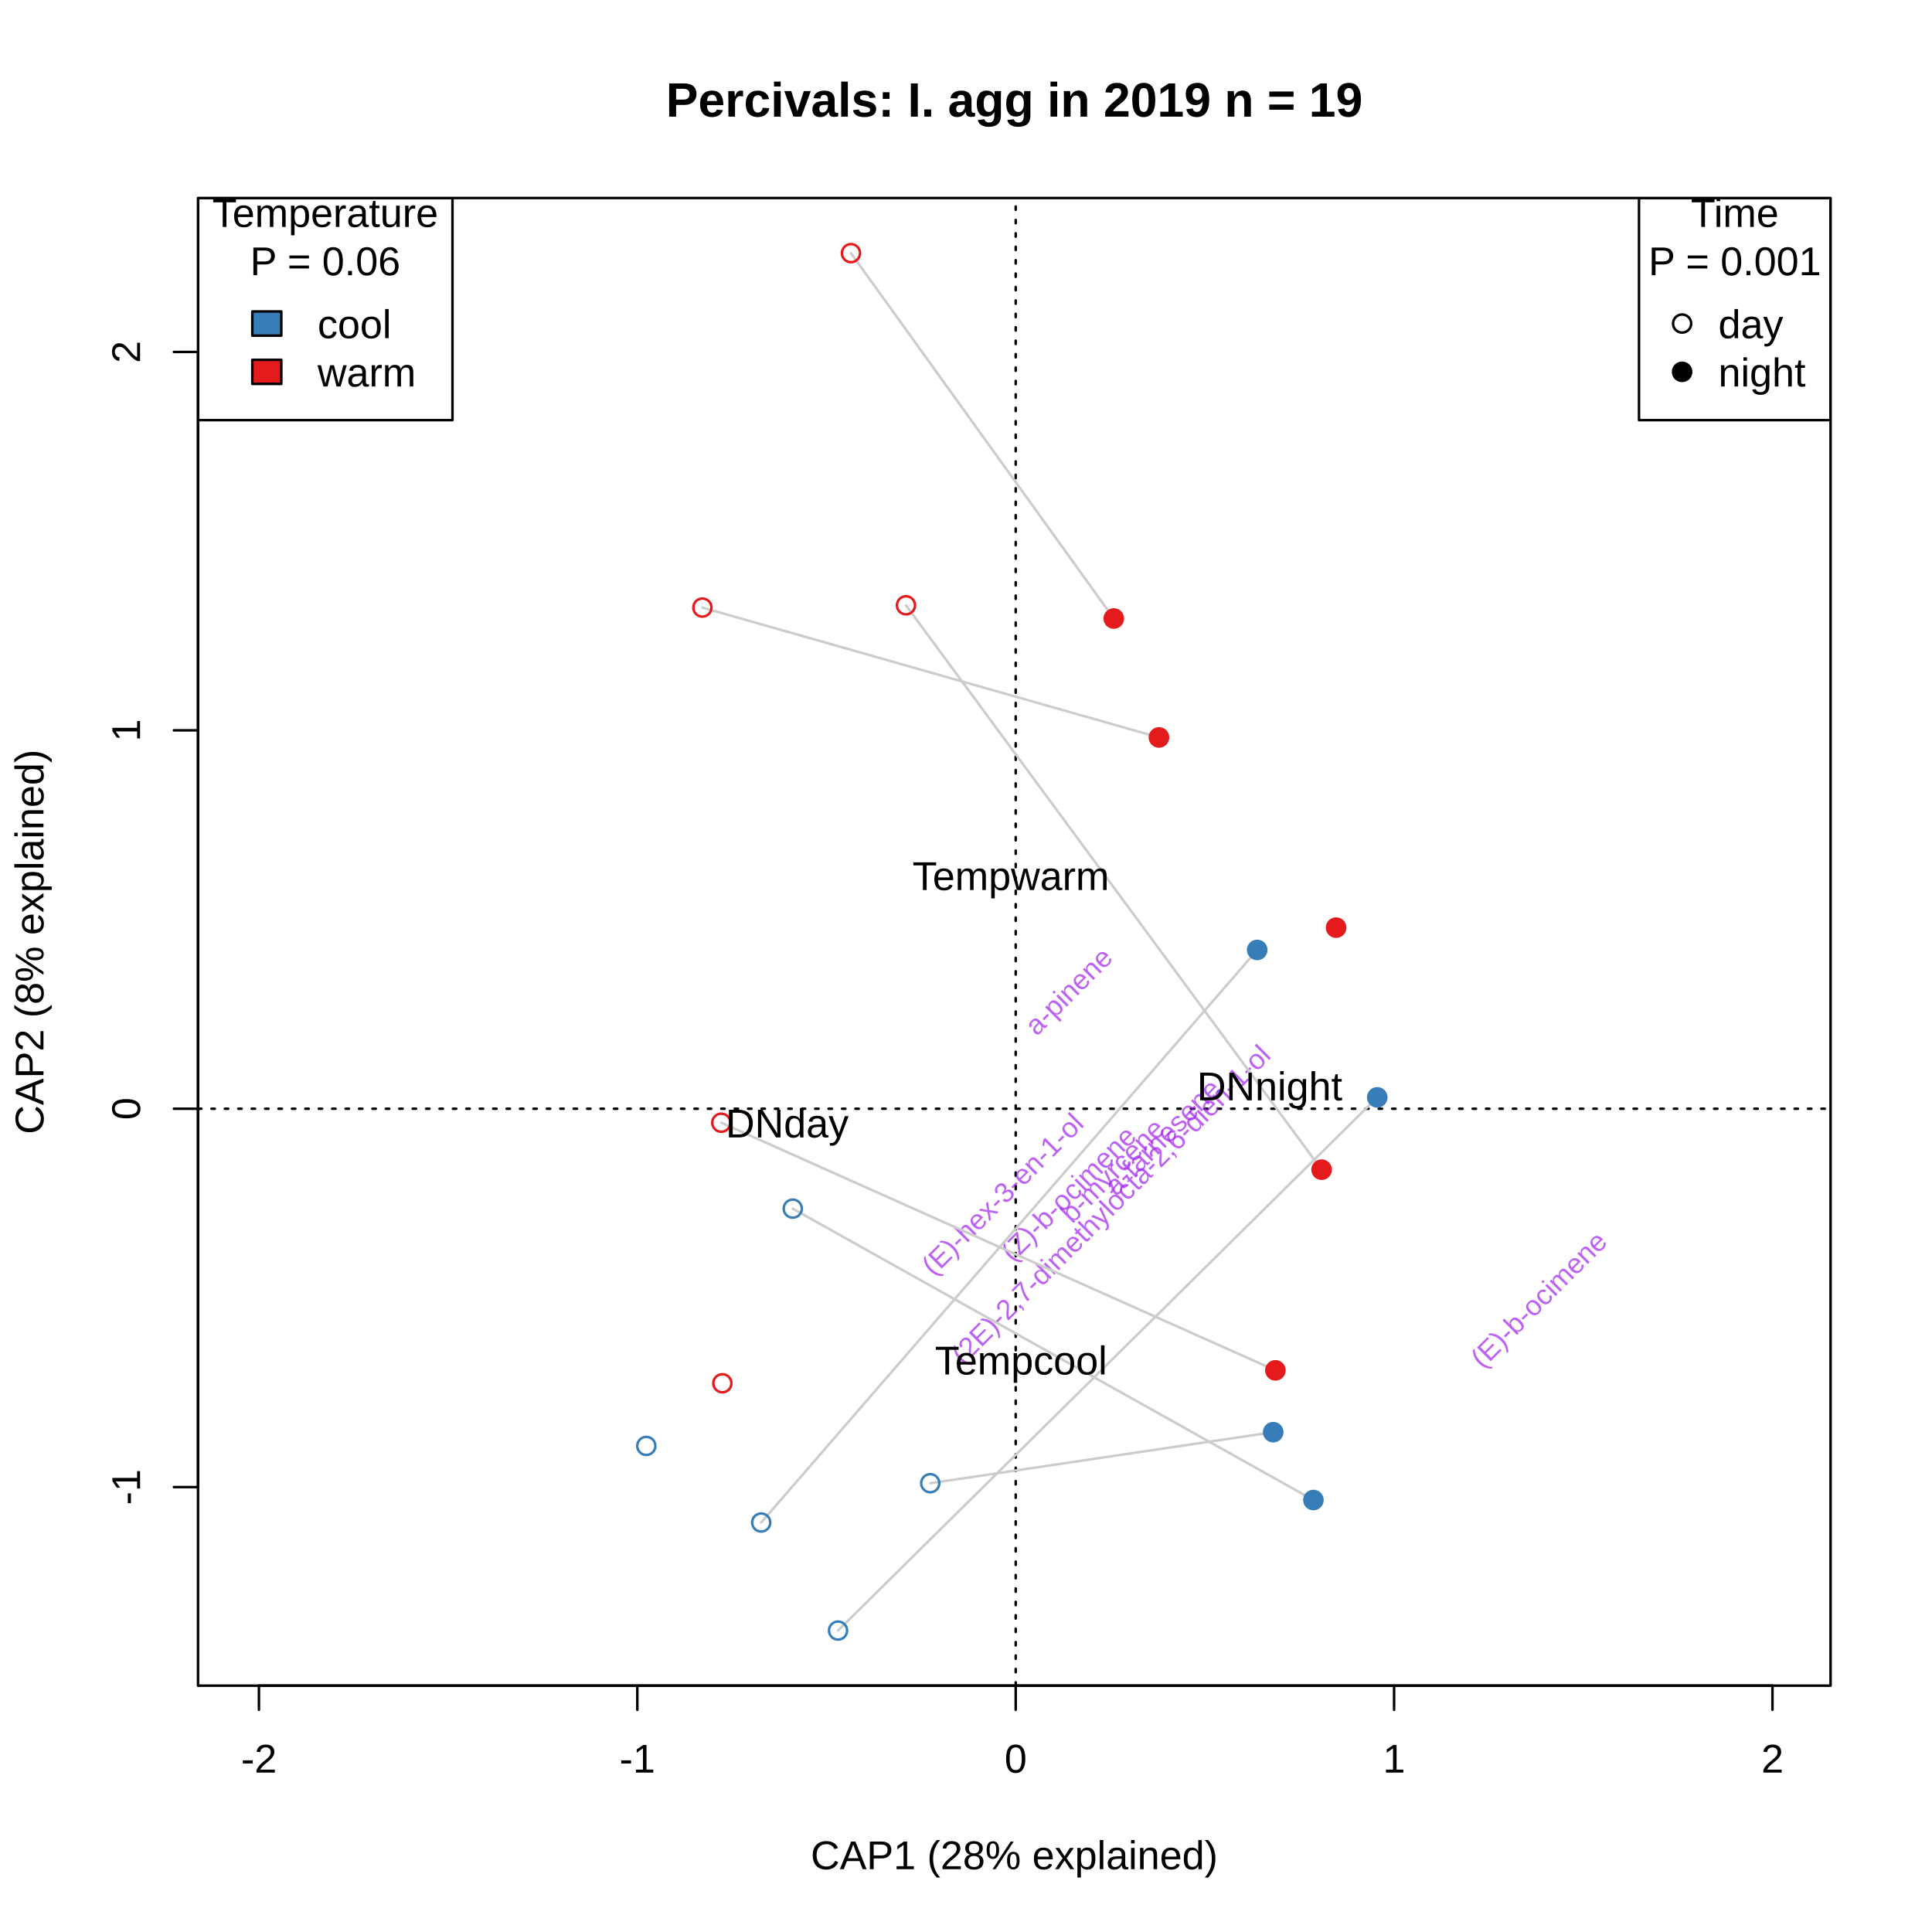
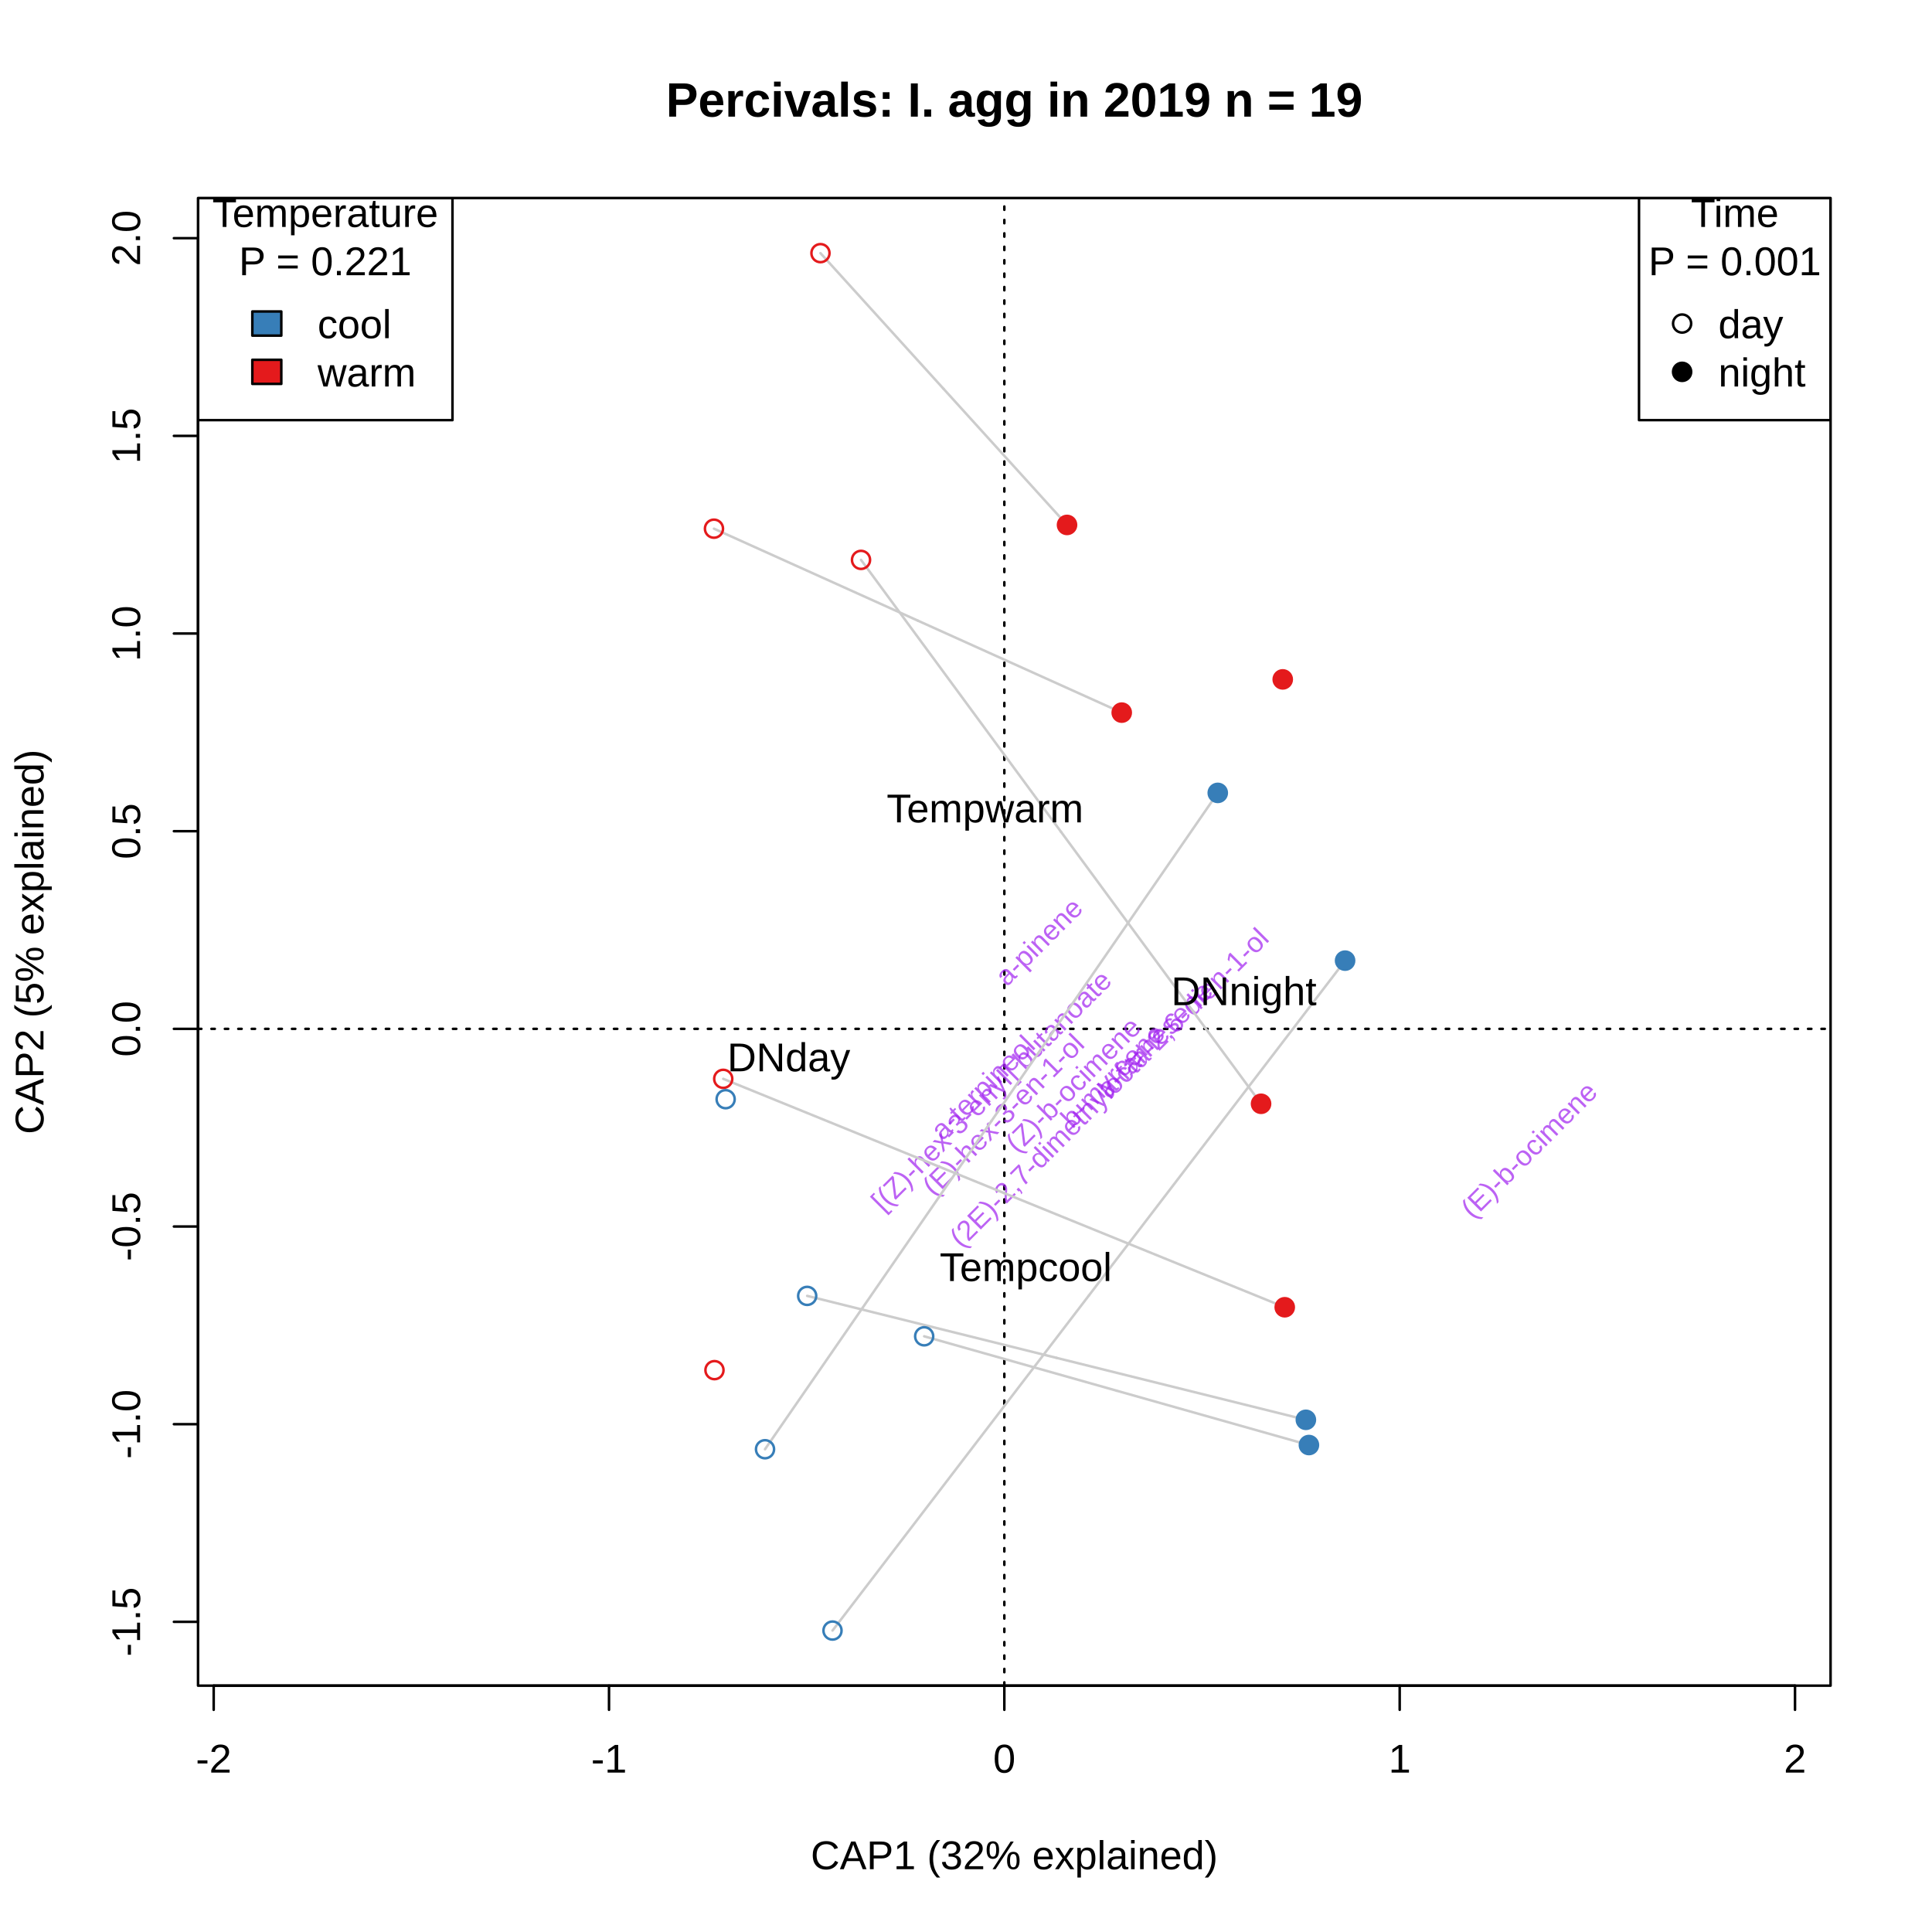
<svg xmlns="http://www.w3.org/2000/svg" class="svglite" width="576.00pt" height="576.00pt" viewBox="0 0 576.00 576.00">
  <defs>
    <style type="text/css">
    .svglite line, .svglite polyline, .svglite polygon, .svglite path, .svglite rect, .svglite circle {
      fill: none;
      stroke: #000000;
      stroke-linecap: round;
      stroke-linejoin: round;
      stroke-miterlimit: 10.00;
    }
    .svglite text {
      white-space: pre;
    }
  </style>
  </defs>
  <rect width="100%" height="100%" style="stroke: none; fill: #FFFFFF;" />
  <defs>
    <clipPath id="cpMC4wMHw1NzYuMDB8MC4wMHw1NzYuMDA=">
      <rect x="0.00" y="0.00" width="576.00" height="576.00" />
    </clipPath>
  </defs>
  <g clip-path="url(#cpMC4wMHw1NzYuMDB8MC4wMHw1NzYuMDA=)">
</g>
  <defs>
    <clipPath id="cpNTkuMDR8NTQ1Ljc2fDU5LjA0fDUwMi41Ng==">
      <rect x="59.04" y="59.04" width="486.72" height="443.52" />
    </clipPath>
  </defs>
  <g clip-path="url(#cpNTkuMDR8NTQ1Ljc2fDU5LjA0fDUwMi41Ng==)">
</g>
  <g clip-path="url(#cpMC4wMHw1NzYuMDB8MC4wMHw1NzYuMDA=)">
-     <line x1="77.20" y1="502.56" x2="528.44" y2="502.56" style="stroke-width: 0.75;" />
-     <line x1="77.20" y1="502.56" x2="77.20" y2="509.76" style="stroke-width: 0.75;" />
-     <line x1="190.01" y1="502.56" x2="190.01" y2="509.76" style="stroke-width: 0.75;" />
-     <line x1="302.82" y1="502.56" x2="302.82" y2="509.76" style="stroke-width: 0.75;" />
-     <line x1="415.63" y1="502.56" x2="415.63" y2="509.76" style="stroke-width: 0.75;" />
-     <line x1="528.44" y1="502.56" x2="528.44" y2="509.76" style="stroke-width: 0.75;" />
-     <text x="77.20" y="528.48" text-anchor="middle" style="font-size: 12.00px; font-family: &quot;Arial&quot;;">-2</text>
-     <text x="190.01" y="528.48" text-anchor="middle" style="font-size: 12.00px; font-family: &quot;Arial&quot;;">-1</text>
-     <text x="302.82" y="528.48" text-anchor="middle" style="font-size: 12.00px; font-family: &quot;Arial&quot;;">0</text>
-     <text x="415.63" y="528.48" text-anchor="middle" style="font-size: 12.00px; font-family: &quot;Arial&quot;;">1</text>
-     <text x="528.44" y="528.48" text-anchor="middle" style="font-size: 12.00px; font-family: &quot;Arial&quot;;">2</text>
-     <line x1="59.04" y1="443.36" x2="59.04" y2="104.93" style="stroke-width: 0.75;" />
-     <line x1="59.04" y1="443.36" x2="51.84" y2="443.36" style="stroke-width: 0.75;" />
-     <line x1="59.04" y1="330.55" x2="51.84" y2="330.55" style="stroke-width: 0.75;" />
-     <line x1="59.04" y1="217.74" x2="51.84" y2="217.74" style="stroke-width: 0.75;" />
-     <line x1="59.04" y1="104.93" x2="51.84" y2="104.93" style="stroke-width: 0.75;" />
-     <text transform="translate(41.76,443.36) rotate(-90)" text-anchor="middle" style="font-size: 12.00px; font-family: &quot;Arial&quot;;">-1</text>
-     <text transform="translate(41.76,330.55) rotate(-90)" text-anchor="middle" style="font-size: 12.00px; font-family: &quot;Arial&quot;;">0</text>
-     <text transform="translate(41.76,217.74) rotate(-90)" text-anchor="middle" style="font-size: 12.00px; font-family: &quot;Arial&quot;;">1</text>
-     <text transform="translate(41.76,104.93) rotate(-90)" text-anchor="middle" style="font-size: 12.00px; font-family: &quot;Arial&quot;;">2</text>
+     <line x1="63.71" y1="502.56" x2="535.16" y2="502.56" style="stroke-width: 0.75;" />
+     <line x1="63.71" y1="502.56" x2="63.71" y2="509.76" style="stroke-width: 0.75;" />
+     <line x1="181.57" y1="502.56" x2="181.57" y2="509.76" style="stroke-width: 0.75;" />
+     <line x1="299.43" y1="502.56" x2="299.43" y2="509.76" style="stroke-width: 0.75;" />
+     <line x1="417.30" y1="502.56" x2="417.30" y2="509.76" style="stroke-width: 0.75;" />
+     <line x1="535.16" y1="502.56" x2="535.16" y2="509.76" style="stroke-width: 0.75;" />
+     <text x="63.71" y="528.48" text-anchor="middle" style="font-size: 12.00px; font-family: &quot;Arial&quot;;">-2</text>
+     <text x="181.57" y="528.48" text-anchor="middle" style="font-size: 12.00px; font-family: &quot;Arial&quot;;">-1</text>
+     <text x="299.43" y="528.48" text-anchor="middle" style="font-size: 12.00px; font-family: &quot;Arial&quot;;">0</text>
+     <text x="417.30" y="528.48" text-anchor="middle" style="font-size: 12.00px; font-family: &quot;Arial&quot;;">1</text>
+     <text x="535.16" y="528.48" text-anchor="middle" style="font-size: 12.00px; font-family: &quot;Arial&quot;;">2</text>
+     <line x1="59.04" y1="483.53" x2="59.04" y2="71.01" style="stroke-width: 0.75;" />
+     <line x1="59.04" y1="483.53" x2="51.84" y2="483.53" style="stroke-width: 0.75;" />
+     <line x1="59.04" y1="424.60" x2="51.84" y2="424.60" style="stroke-width: 0.75;" />
+     <line x1="59.04" y1="365.67" x2="51.84" y2="365.67" style="stroke-width: 0.75;" />
+     <line x1="59.04" y1="306.74" x2="51.84" y2="306.74" style="stroke-width: 0.75;" />
+     <line x1="59.04" y1="247.81" x2="51.84" y2="247.81" style="stroke-width: 0.75;" />
+     <line x1="59.04" y1="188.88" x2="51.84" y2="188.88" style="stroke-width: 0.75;" />
+     <line x1="59.04" y1="129.95" x2="51.84" y2="129.95" style="stroke-width: 0.75;" />
+     <line x1="59.04" y1="71.01" x2="51.84" y2="71.01" style="stroke-width: 0.75;" />
+     <text transform="translate(41.76,483.53) rotate(-90)" text-anchor="middle" style="font-size: 12.00px; font-family: &quot;Arial&quot;;">-1.5</text>
+     <text transform="translate(41.76,424.60) rotate(-90)" text-anchor="middle" style="font-size: 12.00px; font-family: &quot;Arial&quot;;">-1.0</text>
+     <text transform="translate(41.76,365.67) rotate(-90)" text-anchor="middle" style="font-size: 12.00px; font-family: &quot;Arial&quot;;">-0.5</text>
+     <text transform="translate(41.76,306.74) rotate(-90)" text-anchor="middle" style="font-size: 12.00px; font-family: &quot;Arial&quot;;">0.0</text>
+     <text transform="translate(41.76,247.81) rotate(-90)" text-anchor="middle" style="font-size: 12.00px; font-family: &quot;Arial&quot;;">0.5</text>
+     <text transform="translate(41.76,188.88) rotate(-90)" text-anchor="middle" style="font-size: 12.00px; font-family: &quot;Arial&quot;;">1.0</text>
+     <text transform="translate(41.76,129.95) rotate(-90)" text-anchor="middle" style="font-size: 12.00px; font-family: &quot;Arial&quot;;">1.5</text>
+     <text transform="translate(41.76,71.01) rotate(-90)" text-anchor="middle" style="font-size: 12.00px; font-family: &quot;Arial&quot;;">2.0</text>
    <polygon points="59.04,502.56 545.76,502.56 545.76,59.04 59.04,59.04 " style="stroke-width: 0.75;" />
-     <text x="302.40" y="557.28" text-anchor="middle" style="font-size: 12.00px; font-family: &quot;Arial&quot;;">CAP1 (28% explained)</text>
-     <text transform="translate(12.96,280.80) rotate(-90)" text-anchor="middle" style="font-size: 12.00px; font-family: &quot;Arial&quot;;">CAP2 (8% explained)</text>
+     <text x="302.40" y="557.28" text-anchor="middle" style="font-size: 12.00px; font-family: &quot;Arial&quot;;">CAP1 (32% explained)</text>
+     <text transform="translate(12.96,280.80) rotate(-90)" text-anchor="middle" style="font-size: 12.00px; font-family: &quot;Arial&quot;;">CAP2 (5% explained)</text>
  </g>
  <g clip-path="url(#cpNTkuMDR8NTQ1Ljc2fDU5LjA0fDUwMi41Ng==)">
-     <line x1="59.04" y1="330.55" x2="545.76" y2="330.55" style="stroke-width: 0.75; stroke-dasharray: 1.00,3.00;" />
-     <line x1="302.82" y1="502.56" x2="302.82" y2="59.04" style="stroke-width: 0.75; stroke-dasharray: 1.00,3.00;" />
+     <line x1="59.04" y1="306.74" x2="545.76" y2="306.74" style="stroke-width: 0.75; stroke-dasharray: 1.00,3.00;" />
+     <line x1="299.43" y1="502.56" x2="299.43" y2="59.04" style="stroke-width: 0.75; stroke-dasharray: 1.00,3.00;" />
  </g>
  <g clip-path="url(#cpMC4wMHw1NzYuMDB8MC4wMHw1NzYuMDA=)">
    <text x="302.40" y="34.77" text-anchor="middle" style="font-size: 14.40px; font-weight: bold; font-family: &quot;Arial&quot;;">Percivals: I. agg in 2019 n = 19</text>
  </g>
  <g clip-path="url(#cpNTkuMDR8NTQ1Ljc2fDU5LjA0fDUwMi41Ng==)">
    <rect x="59.04" y="59.04" width="75.86" height="66.22" style="stroke-width: 0.75;" />
    <rect x="75.23" y="92.86" width="8.64" height="7.20" style="stroke-width: 0.75; fill: #377EB8;" />
    <rect x="75.23" y="107.26" width="8.64" height="7.20" style="stroke-width: 0.75; fill: #E41A1C;" />
    <text x="96.97" y="67.66" text-anchor="middle" style="font-size: 12.00px; font-family: &quot;Arial&quot;;">Temperature </text>
-     <text x="96.97" y="82.06" text-anchor="middle" style="font-size: 12.00px; font-family: &quot;Arial&quot;;">P = 0.06</text>
+     <text x="96.97" y="82.06" text-anchor="middle" style="font-size: 12.00px; font-family: &quot;Arial&quot;;">P = 0.221</text>
    <text x="94.67" y="100.83" style="font-size: 12.00px; font-family: &quot;Arial&quot;;">cool</text>
    <text x="94.67" y="115.23" style="font-size: 12.00px; font-family: &quot;Arial&quot;;">warm</text>
    <rect x="488.65" y="59.04" width="57.11" height="66.22" style="stroke-width: 0.75;" />
    <circle cx="501.50" cy="96.46" r="2.70" style="stroke-width: 0.75;" />
    <circle cx="501.50" cy="110.86" r="2.70" style="stroke-width: 0.75; fill: #000000;" />
    <text x="517.21" y="67.66" text-anchor="middle" style="font-size: 12.00px; font-family: &quot;Arial&quot;;">Time </text>
    <text x="517.21" y="82.06" text-anchor="middle" style="font-size: 12.00px; font-family: &quot;Arial&quot;;">P = 0.001</text>
    <text x="512.30" y="100.83" style="font-size: 12.00px; font-family: &quot;Arial&quot;;">day</text>
    <text x="512.30" y="115.23" style="font-size: 12.00px; font-family: &quot;Arial&quot;;">night</text>
-     <text transform="translate(348.58,341.01) rotate(-45)" text-anchor="middle" style="font-size: 8.40px;fill: #A020F0; fill-opacity: 0.70; font-family: &quot;Arial&quot;;">a-farnesene</text>
-     <text transform="translate(333.71,351.02) rotate(-45)" text-anchor="middle" style="font-size: 8.40px;fill: #A020F0; fill-opacity: 0.70; font-family: &quot;Arial&quot;;">b-myrcene</text>
-     <text transform="translate(460.80,389.46) rotate(-45)" text-anchor="middle" style="font-size: 8.40px;fill: #A020F0; fill-opacity: 0.70; font-family: &quot;Arial&quot;;">(E)-b-ocimene</text>
-     <text transform="translate(307.03,330.25) rotate(-45)" text-anchor="middle" style="font-size: 8.40px;fill: none; font-family: &quot;Arial&quot;;">g-terpinene</text>
-     <text transform="translate(320.63,297.54) rotate(-45)" text-anchor="middle" style="font-size: 8.40px;fill: #A020F0; fill-opacity: 0.70; font-family: &quot;Arial&quot;;">a-pinene</text>
-     <text transform="translate(294.41,339.77) rotate(-45)" text-anchor="middle" style="font-size: 8.40px;fill: none; font-family: &quot;Arial&quot;;">trans-b-bergamotene</text>
-     <text transform="translate(302.38,333.63) rotate(-45)" text-anchor="middle" style="font-size: 8.40px;fill: none; font-family: &quot;Arial&quot;;">(3E)-4,8-dimethylnona-1,3,7-triene</text>
-     <text transform="translate(302.64,335.00) rotate(-45)" text-anchor="middle" style="font-size: 8.40px;fill: none; font-family: &quot;Arial&quot;;">(1Z,4Z,7Z)-1,5,9,9-tetramethylcycloundeca-1,4,7-triene</text>
-     <text transform="translate(291.65,341.57) rotate(-45)" text-anchor="middle" style="font-size: 8.40px;fill: none; font-family: &quot;Arial&quot;;">(E)-hex-2-enal</text>
-     <text transform="translate(333.24,361.13) rotate(-45)" text-anchor="middle" style="font-size: 8.40px;fill: #A020F0; fill-opacity: 0.70; font-family: &quot;Arial&quot;;">(2E)-2,7-dimethylocta-2,6-dien-1-ol</text>
-     <text transform="translate(300.93,358.06) rotate(-45)" text-anchor="middle" style="font-size: 8.40px;fill: #A020F0; fill-opacity: 0.70; font-family: &quot;Arial&quot;;">(E)-hex-3-en-1-ol</text>
-     <text transform="translate(304.61,337.69) rotate(-45)" text-anchor="middle" style="font-size: 8.40px;fill: none; font-family: &quot;Arial&quot;;">[(E)-hex-3-enyl] acetate</text>
-     <text transform="translate(303.99,331.03) rotate(-45)" text-anchor="middle" style="font-size: 8.40px;fill: none; font-family: &quot;Arial&quot;;">pseudoionone</text>
-     <text transform="translate(300.82,335.36) rotate(-45)" text-anchor="middle" style="font-size: 8.40px;fill: none; font-family: &quot;Arial&quot;;">methyl benzoate</text>
-     <text transform="translate(296.02,337.24) rotate(-45)" text-anchor="middle" style="font-size: 8.40px;fill: none; font-family: &quot;Arial&quot;;">b-caryophyllene</text>
-     <text transform="translate(298.72,349.53) rotate(-45)" text-anchor="middle" style="font-size: 8.40px;fill: none; font-family: &quot;Arial&quot;;">[(Z)-hex-3-enyl] butanoate</text>
-     <text transform="translate(301.86,332.09) rotate(-45)" text-anchor="middle" style="font-size: 8.40px;fill: none; font-family: &quot;Arial&quot;;">a-copaene</text>
-     <text transform="translate(296.37,352.26) rotate(-45)" text-anchor="middle" style="font-size: 8.40px;fill: none; font-family: &quot;Arial&quot;;">a-terpineol</text>
-     <text transform="translate(308.26,338.51) rotate(-45)" text-anchor="middle" style="font-size: 8.40px;fill: none; font-family: &quot;Arial&quot;;">linalool</text>
-     <text transform="translate(306.13,338.28) rotate(-45)" text-anchor="middle" style="font-size: 8.40px;fill: none; font-family: &quot;Arial&quot;;">petasitene</text>
-     <text transform="translate(308.35,331.25) rotate(-45)" text-anchor="middle" style="font-size: 8.40px;fill: none; font-family: &quot;Arial&quot;;">trans-a-bergamotene</text>
-     <text transform="translate(320.61,357.88) rotate(-45)" text-anchor="middle" style="font-size: 8.40px;fill: #A020F0; fill-opacity: 0.70; font-family: &quot;Arial&quot;;">(Z)-b-ocimene</text>
-     <text transform="translate(306.10,329.27) rotate(-45)" text-anchor="middle" style="font-size: 8.40px;fill: none; font-family: &quot;Arial&quot;;">a-campholenal</text>
-     <text transform="translate(300.44,335.54) rotate(-45)" text-anchor="middle" style="font-size: 8.40px;fill: none; font-family: &quot;Arial&quot;;">2-methylbenzonitrile</text>
-     <text transform="translate(304.04,331.51) rotate(-45)" text-anchor="middle" style="font-size: 8.40px;fill: none; font-family: &quot;Arial&quot;;">3-methylbutanal oxime</text>
-     <text transform="translate(302.85,336.59) rotate(-45)" text-anchor="middle" style="font-size: 8.40px;fill: none; font-family: &quot;Arial&quot;;">indole</text>
-     <line x1="313.96" y1="403.78" x2="236.35" y2="360.34" style="stroke-width: 0.75; stroke: #CCCCCC;" />
-     <line x1="313.96" y1="403.78" x2="391.57" y2="447.21" style="stroke-width: 0.75; stroke: #CCCCCC;" />
-     <line x1="328.46" y1="434.59" x2="277.34" y2="442.20" style="stroke-width: 0.75; stroke: #CCCCCC;" />
-     <line x1="328.46" y1="434.59" x2="379.59" y2="426.98" style="stroke-width: 0.75; stroke: #CCCCCC;" />
-     <line x1="300.88" y1="368.56" x2="226.94" y2="453.92" style="stroke-width: 0.75; stroke: #CCCCCC;" />
-     <line x1="300.88" y1="368.56" x2="374.82" y2="283.21" style="stroke-width: 0.75; stroke: #CCCCCC;" />
-     <line x1="330.23" y1="406.65" x2="249.85" y2="486.13" style="stroke-width: 0.75; stroke: #CCCCCC;" />
-     <line x1="330.23" y1="406.65" x2="410.61" y2="327.17" style="stroke-width: 0.75; stroke: #CCCCCC;" />
-     <line x1="332.06" y1="264.59" x2="270.10" y2="180.46" style="stroke-width: 0.75; stroke: #CCCCCC;" />
-     <line x1="332.06" y1="264.59" x2="394.02" y2="348.72" style="stroke-width: 0.75; stroke: #CCCCCC;" />
-     <line x1="277.47" y1="200.50" x2="209.41" y2="181.14" style="stroke-width: 0.75; stroke: #CCCCCC;" />
-     <line x1="277.47" y1="200.50" x2="345.53" y2="219.86" style="stroke-width: 0.75; stroke: #CCCCCC;" />
-     <line x1="292.88" y1="129.93" x2="332.06" y2="184.40" style="stroke-width: 0.75; stroke: #CCCCCC;" />
-     <line x1="292.88" y1="129.93" x2="253.70" y2="75.47" style="stroke-width: 0.75; stroke: #CCCCCC;" />
-     <line x1="297.64" y1="371.64" x2="215.04" y2="334.72" style="stroke-width: 0.75; stroke: #CCCCCC;" />
-     <line x1="297.64" y1="371.64" x2="380.24" y2="408.55" style="stroke-width: 0.75; stroke: #CCCCCC;" />
-     <circle cx="236.35" cy="360.34" r="2.70" style="stroke-width: 0.75; stroke: #377EB8;" />
-     <circle cx="391.57" cy="447.21" r="2.70" style="stroke-width: 0.75; stroke: #377EB8; fill: #377EB8;" />
-     <circle cx="270.10" cy="180.46" r="2.70" style="stroke-width: 0.75; stroke: #E41A1C;" />
-     <circle cx="394.02" cy="348.72" r="2.70" style="stroke-width: 0.75; stroke: #E41A1C; fill: #E41A1C;" />
-     <circle cx="398.34" cy="276.56" r="2.70" style="stroke-width: 0.75; stroke: #E41A1C; fill: #E41A1C;" />
-     <circle cx="209.41" cy="181.14" r="2.70" style="stroke-width: 0.75; stroke: #E41A1C;" />
-     <circle cx="277.34" cy="442.20" r="2.70" style="stroke-width: 0.75; stroke: #377EB8;" />
-     <circle cx="379.59" cy="426.98" r="2.70" style="stroke-width: 0.75; stroke: #377EB8; fill: #377EB8;" />
-     <circle cx="332.06" cy="184.40" r="2.70" style="stroke-width: 0.75; stroke: #E41A1C; fill: #E41A1C;" />
-     <circle cx="215.36" cy="412.40" r="2.70" style="stroke-width: 0.75; stroke: #E41A1C;" />
-     <circle cx="215.04" cy="334.72" r="2.70" style="stroke-width: 0.75; stroke: #E41A1C;" />
-     <circle cx="380.24" cy="408.55" r="2.70" style="stroke-width: 0.75; stroke: #E41A1C; fill: #E41A1C;" />
-     <circle cx="226.94" cy="453.92" r="2.70" style="stroke-width: 0.75; stroke: #377EB8;" />
-     <circle cx="374.82" cy="283.21" r="2.70" style="stroke-width: 0.75; stroke: #377EB8; fill: #377EB8;" />
-     <circle cx="249.85" cy="486.13" r="2.70" style="stroke-width: 0.75; stroke: #377EB8;" />
-     <circle cx="410.61" cy="327.17" r="2.70" style="stroke-width: 0.75; stroke: #377EB8; fill: #377EB8;" />
-     <circle cx="253.70" cy="75.47" r="2.70" style="stroke-width: 0.75; stroke: #E41A1C;" />
-     <circle cx="345.53" cy="219.86" r="2.70" style="stroke-width: 0.75; stroke: #E41A1C; fill: #E41A1C;" />
-     <circle cx="192.69" cy="431.08" r="2.70" style="stroke-width: 0.75; stroke: #377EB8;" />
-     <text x="234.68" y="339.10" text-anchor="middle" style="font-size: 12.00px; font-family: &quot;Arial&quot;;">DNday</text>
-     <text x="378.53" y="328.05" text-anchor="middle" style="font-size: 12.00px; font-family: &quot;Arial&quot;;">DNnight</text>
-     <text x="304.42" y="409.78" text-anchor="middle" style="font-size: 12.00px; font-family: &quot;Arial&quot;;">Tempcool</text>
-     <text x="301.38" y="265.35" text-anchor="middle" style="font-size: 12.00px; font-family: &quot;Arial&quot;;">Tempwarm</text>
+     <text transform="translate(346.26,311.89) rotate(-45)" text-anchor="middle" style="font-size: 8.40px;fill: #A020F0; fill-opacity: 0.70; font-family: &quot;Arial&quot;;">a-farnesene</text>
+     <text transform="translate(333.78,322.71) rotate(-45)" text-anchor="middle" style="font-size: 8.40px;fill: #A020F0; fill-opacity: 0.70; font-family: &quot;Arial&quot;;">b-myrcene</text>
+     <text transform="translate(457.89,344.84) rotate(-45)" text-anchor="middle" style="font-size: 8.40px;fill: #A020F0; fill-opacity: 0.70; font-family: &quot;Arial&quot;;">(E)-b-ocimene</text>
+     <text transform="translate(304.24,304.37) rotate(-45)" text-anchor="middle" style="font-size: 8.40px;fill: none; font-family: &quot;Arial&quot;;">g-terpinene</text>
+     <text transform="translate(311.75,282.79) rotate(-45)" text-anchor="middle" style="font-size: 8.40px;fill: #A020F0; fill-opacity: 0.70; font-family: &quot;Arial&quot;;">a-pinene</text>
+     <text transform="translate(291.51,315.16) rotate(-45)" text-anchor="middle" style="font-size: 8.40px;fill: none; font-family: &quot;Arial&quot;;">trans-b-bergamotene</text>
+     <text transform="translate(299.69,308.50) rotate(-45)" text-anchor="middle" style="font-size: 8.40px;fill: none; font-family: &quot;Arial&quot;;">(3E)-4,8-dimethylnona-1,3,7-triene</text>
+     <text transform="translate(299.73,311.00) rotate(-45)" text-anchor="middle" style="font-size: 8.40px;fill: none; font-family: &quot;Arial&quot;;">(1Z,4Z,7Z)-1,5,9,9-tetramethylcycloundeca-1,4,7-triene</text>
+     <text transform="translate(289.11,319.41) rotate(-45)" text-anchor="middle" style="font-size: 8.40px;fill: none; font-family: &quot;Arial&quot;;">(E)-hex-2-enal</text>
+     <text transform="translate(332.71,326.28) rotate(-45)" text-anchor="middle" style="font-size: 8.40px;fill: #A020F0; fill-opacity: 0.70; font-family: &quot;Arial&quot;;">(2E)-2,7-dimethylocta-2,6-dien-1-ol</text>
+     <text transform="translate(301.15,334.38) rotate(-45)" text-anchor="middle" style="font-size: 8.40px;fill: #A020F0; fill-opacity: 0.70; font-family: &quot;Arial&quot;;">(E)-hex-3-en-1-ol</text>
+     <text transform="translate(303.96,314.36) rotate(-45)" text-anchor="middle" style="font-size: 8.40px;fill: none; font-family: &quot;Arial&quot;;">[(E)-hex-3-enyl] acetate</text>
+     <text transform="translate(303.63,308.64) rotate(-45)" text-anchor="middle" style="font-size: 8.40px;fill: none; font-family: &quot;Arial&quot;;">pseudoionone</text>
+     <text transform="translate(298.07,311.09) rotate(-45)" text-anchor="middle" style="font-size: 8.40px;fill: none; font-family: &quot;Arial&quot;;">methyl benzoate</text>
+     <text transform="translate(293.24,314.51) rotate(-45)" text-anchor="middle" style="font-size: 8.40px;fill: none; font-family: &quot;Arial&quot;;">b-caryophyllene</text>
+     <text transform="translate(297.57,327.18) rotate(-45)" text-anchor="middle" style="font-size: 8.40px;fill: #A020F0; fill-opacity: 0.70; font-family: &quot;Arial&quot;;">[(Z)-hex-3-enyl] butanoate</text>
+     <text transform="translate(299.25,307.79) rotate(-45)" text-anchor="middle" style="font-size: 8.40px;fill: none; font-family: &quot;Arial&quot;;">a-copaene</text>
+     <text transform="translate(295.04,326.24) rotate(-45)" text-anchor="middle" style="font-size: 8.40px;fill: #A020F0; fill-opacity: 0.70; font-family: &quot;Arial&quot;;">a-terpineol</text>
+     <text transform="translate(306.13,313.11) rotate(-45)" text-anchor="middle" style="font-size: 8.40px;fill: none; font-family: &quot;Arial&quot;;">linalool</text>
+     <text transform="translate(303.10,314.27) rotate(-45)" text-anchor="middle" style="font-size: 8.40px;fill: none; font-family: &quot;Arial&quot;;">petasitene</text>
+     <text transform="translate(305.00,306.96) rotate(-45)" text-anchor="middle" style="font-size: 8.40px;fill: none; font-family: &quot;Arial&quot;;">trans-a-bergamotene</text>
+     <text transform="translate(321.99,325.43) rotate(-45)" text-anchor="middle" style="font-size: 8.40px;fill: #A020F0; fill-opacity: 0.70; font-family: &quot;Arial&quot;;">(Z)-b-ocimene</text>
+     <text transform="translate(302.63,305.25) rotate(-45)" text-anchor="middle" style="font-size: 8.40px;fill: none; font-family: &quot;Arial&quot;;">a-campholenal</text>
+     <text transform="translate(297.05,311.71) rotate(-45)" text-anchor="middle" style="font-size: 8.40px;fill: none; font-family: &quot;Arial&quot;;">2-methylbenzonitrile</text>
+     <text transform="translate(300.62,307.74) rotate(-45)" text-anchor="middle" style="font-size: 8.40px;fill: none; font-family: &quot;Arial&quot;;">3-methylbutanal oxime</text>
+     <text transform="translate(299.57,313.05) rotate(-45)" text-anchor="middle" style="font-size: 8.40px;fill: none; font-family: &quot;Arial&quot;;">indole</text>
+     <line x1="314.99" y1="404.83" x2="240.65" y2="386.35" style="stroke-width: 0.75; stroke: #CCCCCC;" />
+     <line x1="314.99" y1="404.83" x2="389.33" y2="423.30" style="stroke-width: 0.75; stroke: #CCCCCC;" />
+     <line x1="332.89" y1="414.61" x2="275.53" y2="398.40" style="stroke-width: 0.75; stroke: #CCCCCC;" />
+     <line x1="332.89" y1="414.61" x2="390.24" y2="430.82" style="stroke-width: 0.75; stroke: #CCCCCC;" />
+     <line x1="295.57" y1="334.23" x2="228.08" y2="432.07" style="stroke-width: 0.75; stroke: #CCCCCC;" />
+     <line x1="295.57" y1="334.23" x2="363.06" y2="236.39" style="stroke-width: 0.75; stroke: #CCCCCC;" />
+     <line x1="324.61" y1="386.27" x2="248.20" y2="486.13" style="stroke-width: 0.75; stroke: #CCCCCC;" />
+     <line x1="324.61" y1="386.27" x2="401.02" y2="286.40" style="stroke-width: 0.75; stroke: #CCCCCC;" />
+     <line x1="316.33" y1="248.00" x2="256.70" y2="166.92" style="stroke-width: 0.75; stroke: #CCCCCC;" />
+     <line x1="316.33" y1="248.00" x2="375.97" y2="329.08" style="stroke-width: 0.75; stroke: #CCCCCC;" />
+     <line x1="273.65" y1="185.04" x2="212.86" y2="157.62" style="stroke-width: 0.75; stroke: #CCCCCC;" />
+     <line x1="273.65" y1="185.04" x2="334.43" y2="212.46" style="stroke-width: 0.75; stroke: #CCCCCC;" />
+     <line x1="281.36" y1="115.98" x2="318.12" y2="156.50" style="stroke-width: 0.75; stroke: #CCCCCC;" />
+     <line x1="281.36" y1="115.98" x2="244.61" y2="75.47" style="stroke-width: 0.75; stroke: #CCCCCC;" />
+     <line x1="299.33" y1="355.69" x2="215.62" y2="321.64" style="stroke-width: 0.75; stroke: #CCCCCC;" />
+     <line x1="299.33" y1="355.69" x2="383.03" y2="389.74" style="stroke-width: 0.75; stroke: #CCCCCC;" />
+     <circle cx="240.65" cy="386.35" r="2.70" style="stroke-width: 0.75; stroke: #377EB8;" />
+     <circle cx="389.33" cy="423.30" r="2.70" style="stroke-width: 0.75; stroke: #377EB8; fill: #377EB8;" />
+     <circle cx="256.70" cy="166.92" r="2.70" style="stroke-width: 0.75; stroke: #E41A1C;" />
+     <circle cx="375.97" cy="329.08" r="2.70" style="stroke-width: 0.75; stroke: #E41A1C; fill: #E41A1C;" />
+     <circle cx="382.43" cy="202.55" r="2.70" style="stroke-width: 0.75; stroke: #E41A1C; fill: #E41A1C;" />
+     <circle cx="212.86" cy="157.62" r="2.70" style="stroke-width: 0.75; stroke: #E41A1C;" />
+     <circle cx="275.53" cy="398.40" r="2.70" style="stroke-width: 0.75; stroke: #377EB8;" />
+     <circle cx="390.24" cy="430.82" r="2.70" style="stroke-width: 0.75; stroke: #377EB8; fill: #377EB8;" />
+     <circle cx="318.12" cy="156.50" r="2.70" style="stroke-width: 0.75; stroke: #E41A1C; fill: #E41A1C;" />
+     <circle cx="213.01" cy="408.49" r="2.70" style="stroke-width: 0.75; stroke: #E41A1C;" />
+     <circle cx="215.62" cy="321.64" r="2.70" style="stroke-width: 0.75; stroke: #E41A1C;" />
+     <circle cx="383.03" cy="389.74" r="2.70" style="stroke-width: 0.75; stroke: #E41A1C; fill: #E41A1C;" />
+     <circle cx="228.08" cy="432.07" r="2.70" style="stroke-width: 0.75; stroke: #377EB8;" />
+     <circle cx="363.06" cy="236.39" r="2.70" style="stroke-width: 0.75; stroke: #377EB8; fill: #377EB8;" />
+     <circle cx="248.20" cy="486.13" r="2.70" style="stroke-width: 0.75; stroke: #377EB8;" />
+     <circle cx="401.02" cy="286.40" r="2.70" style="stroke-width: 0.75; stroke: #377EB8; fill: #377EB8;" />
+     <circle cx="244.61" cy="75.47" r="2.70" style="stroke-width: 0.75; stroke: #E41A1C;" />
+     <circle cx="334.43" cy="212.46" r="2.70" style="stroke-width: 0.75; stroke: #E41A1C; fill: #E41A1C;" />
+     <circle cx="216.34" cy="327.71" r="2.70" style="stroke-width: 0.75; stroke: #377EB8;" />
+     <text x="235.16" y="319.39" text-anchor="middle" style="font-size: 12.00px; font-family: &quot;Arial&quot;;">DNday</text>
+     <text x="370.85" y="299.67" text-anchor="middle" style="font-size: 12.00px; font-family: &quot;Arial&quot;;">DNnight</text>
+     <text x="305.83" y="381.93" text-anchor="middle" style="font-size: 12.00px; font-family: &quot;Arial&quot;;">Tempcool</text>
+     <text x="293.68" y="245.17" text-anchor="middle" style="font-size: 12.00px; font-family: &quot;Arial&quot;;">Tempwarm</text>
  </g>
</svg>
